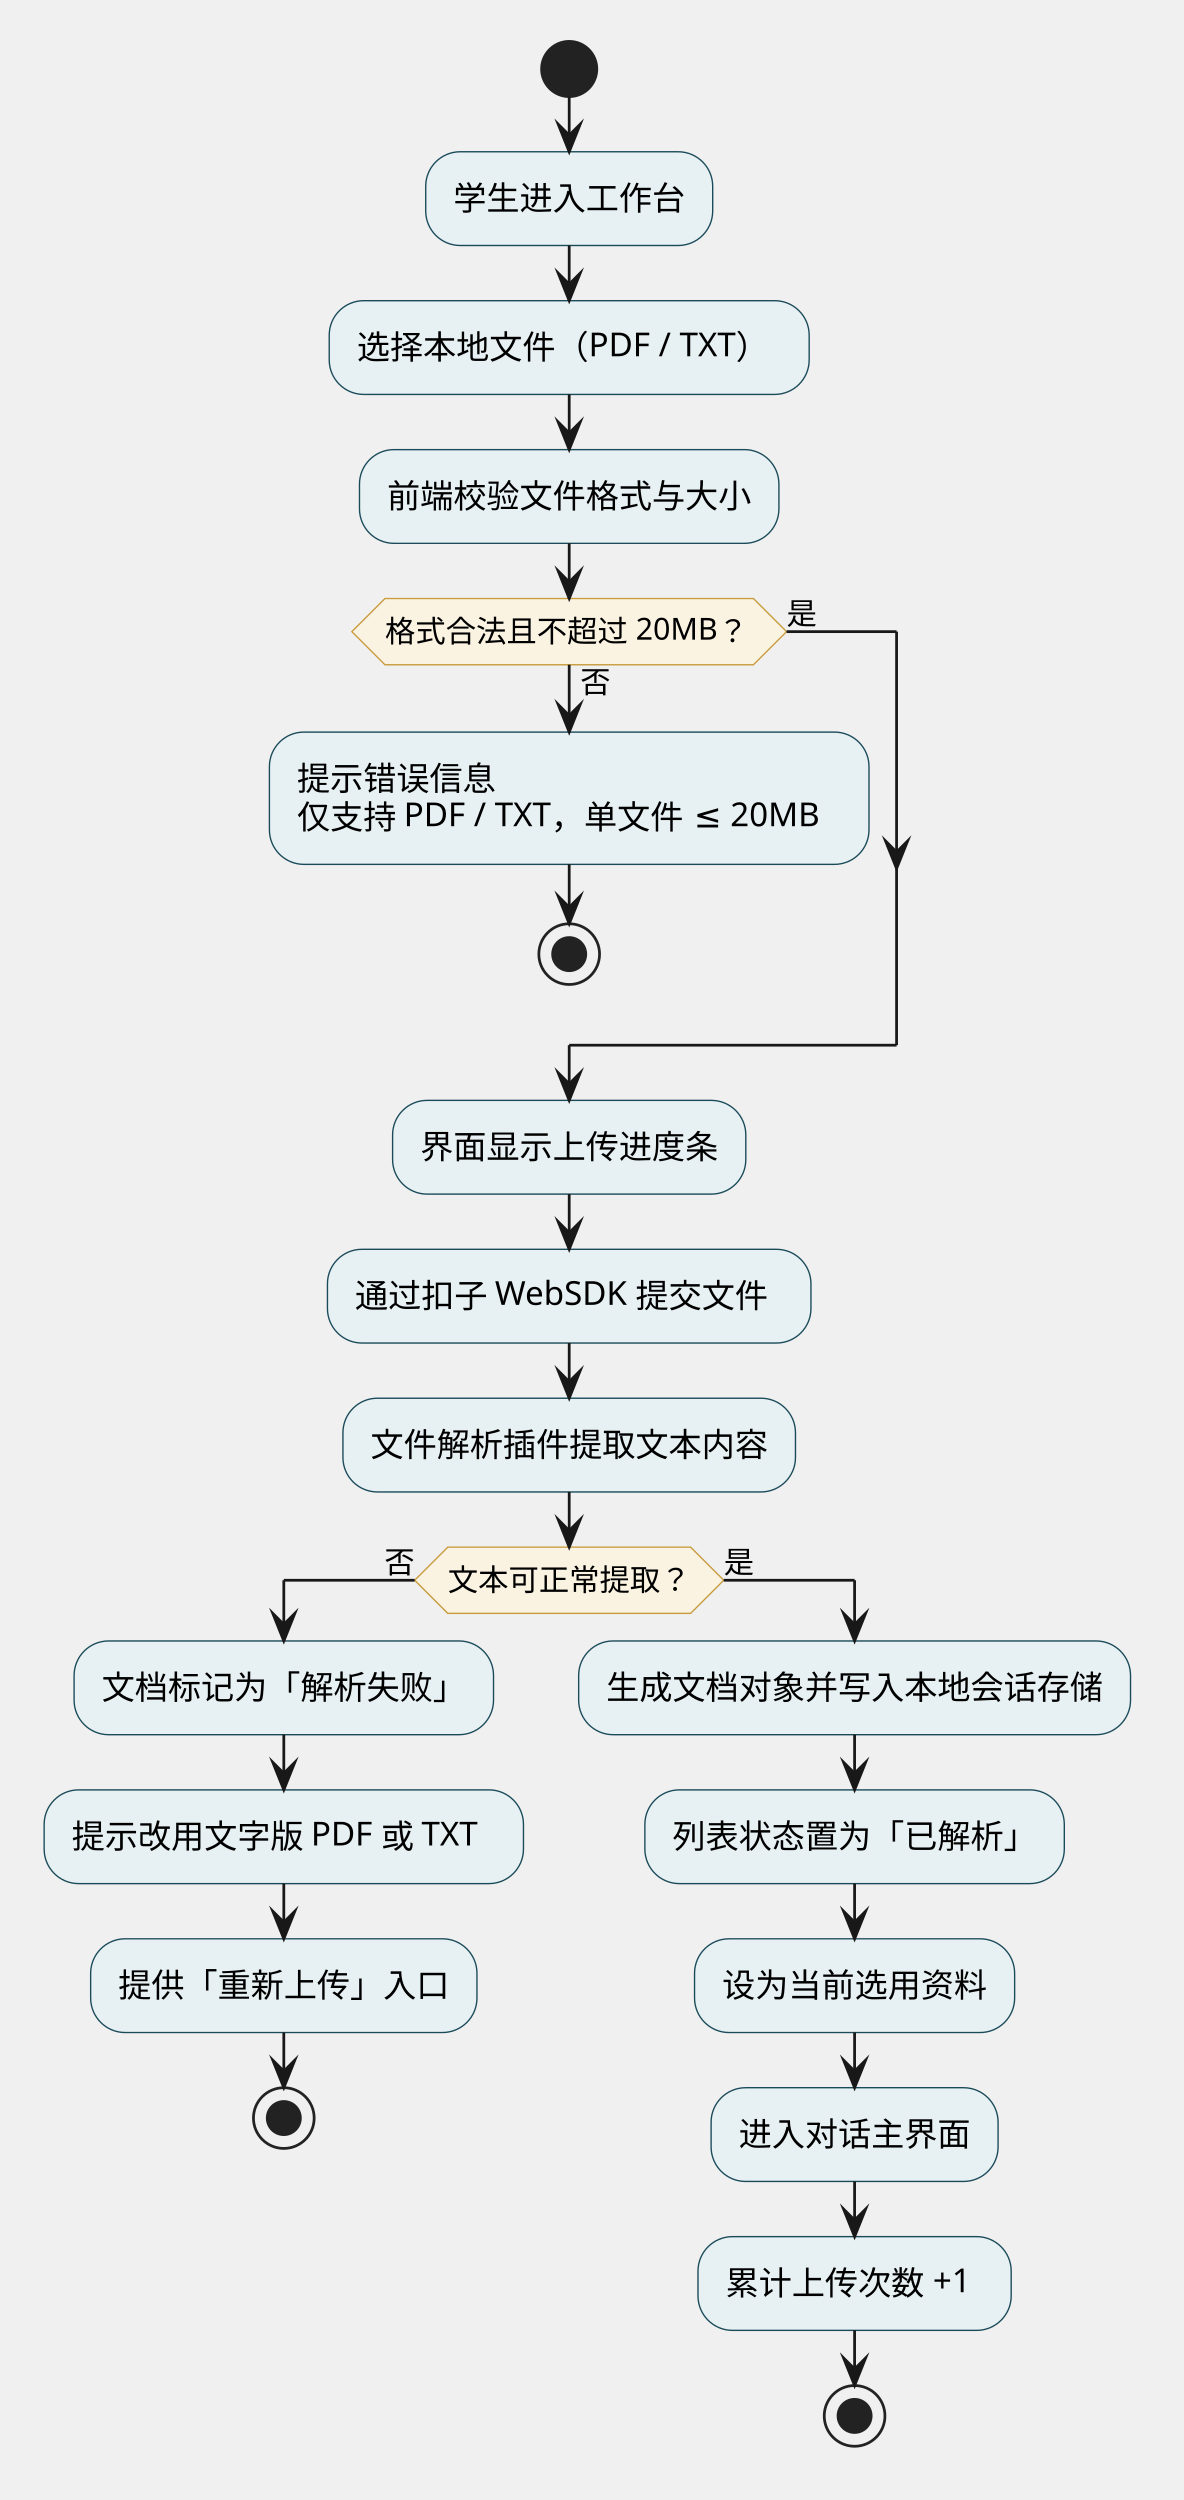
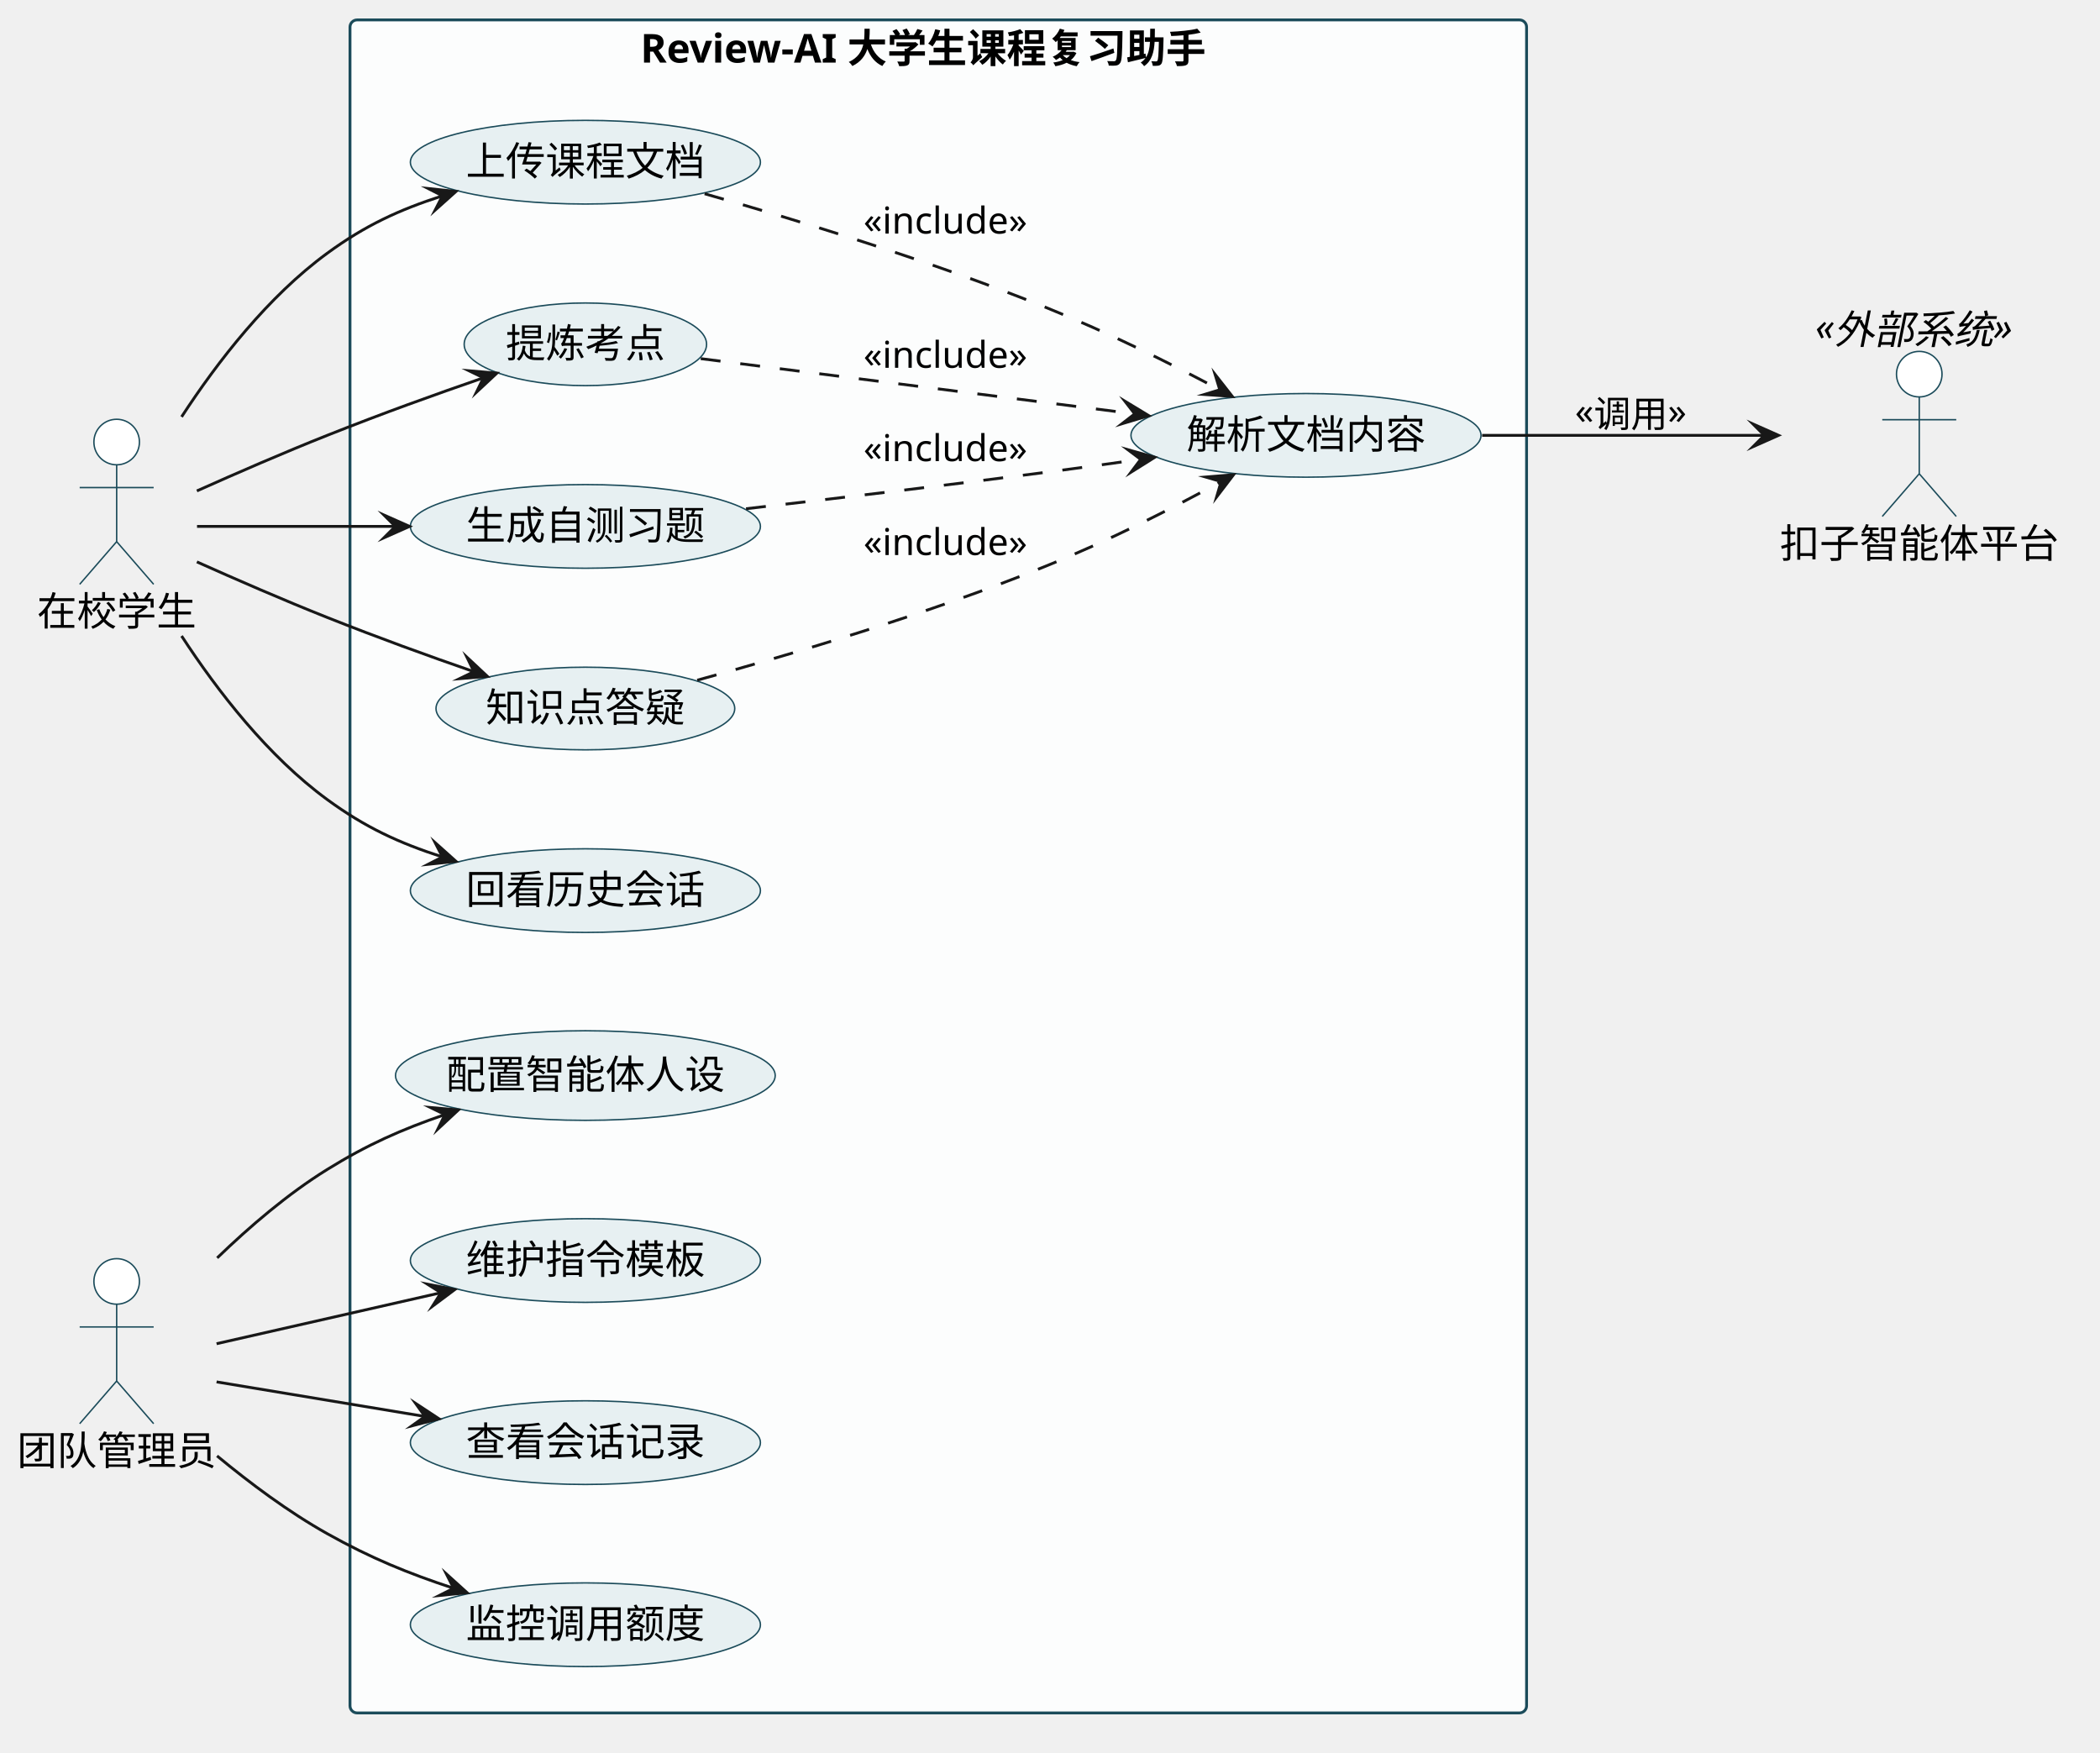
- <svg xmlns="http://www.w3.org/2000/svg" version="1.1" data-diagram-type="ACTIVITY" style="width:429px;height:906px;background:#FFFFFF;" width="429px" height="906px" viewBox="0 0 429 906" zoomAndPan="magnify" preserveAspectRatio="none" contentStyleType="text/css">
+ <svg xmlns="http://www.w3.org/2000/svg" version="1.1" data-diagram-type="DESCRIPTION" style="width:738px;height:616px;background:#FFFFFF;" width="738px" height="616px" viewBox="0 0 738 616" zoomAndPan="magnify" preserveAspectRatio="none" contentStyleType="text/css">
  <defs />
  <g font-family="sans-serif" lengthAdjust="spacing">
-     <ellipse cx="206.278" cy="25" rx="10" ry="10" fill="#222" style="stroke:#222;stroke-width:1;" />
-     <rect x="154.278" y="55" width="104.001" height="33.969" fill="#E7F0F2" style="stroke:#1B4B5A;stroke-width:0.5;" rx="12.5" ry="12.5" />
-     <text x="164.278" y="76.139" fill="#000" font-size="12" textLength="84.001" font-family="'Microsoft YaHei'">学生进入工作台</text>
-     <rect x="119.312" y="108.969" width="173.932" height="33.969" fill="#E7F0F2" style="stroke:#1B4B5A;stroke-width:0.5;" rx="12.5" ry="12.5" />
-     <text x="129.312" y="130.107" fill="#000" font-size="12" textLength="153.932" font-family="'Microsoft YaHei'">选择本地文件（PDF / TXT）</text>
-     <rect x="130.278" y="162.938" width="152.001" height="33.969" fill="#E7F0F2" style="stroke:#1B4B5A;stroke-width:0.5;" rx="12.5" ry="12.5" />
-     <text x="140.278" y="184.076" fill="#000" font-size="12" textLength="132.001" font-family="'Microsoft YaHei'">前端校验文件格式与大小</text>
-     <rect x="97.635" y="265.309" width="217.286" height="47.938" fill="#E7F0F2" style="stroke:#1B4B5A;stroke-width:0.5;" rx="12.5" ry="12.5" />
-     <text x="107.635" y="286.447" fill="#000" font-size="12" textLength="72.001" font-family="'Microsoft YaHei'">提示错误信息</text>
-     <text x="107.635" y="300.416" fill="#000" font-size="12" textLength="197.286" font-family="'Microsoft YaHei'">仅支持 PDF / TXT，单文件 ≤ 20MB</text>
-     <ellipse cx="206.278" cy="345.777" rx="11" ry="11" fill="none" style="stroke:#222;stroke-width:1;" />
-     <ellipse cx="206.278" cy="345.777" rx="6" ry="6" fill="#222" style="stroke:#222;stroke-width:1;" />
-     <polygon points="139.513,216.906,273.043,216.906,285.043,228.906,273.043,240.906,139.513,240.906,127.513,228.906,139.513,216.906" fill="#FAF3E2" style="stroke:#C89B3C;stroke-width:0.5;stroke-linejoin:miter;stroke-miterlimit:10;" />
-     <text x="210.278" y="251.117" fill="#000" font-size="11" font-family="'Microsoft YaHei'">否</text>
-     <text x="139.513" y="232.714" fill="#000" font-size="11" textLength="133.53" font-family="'Microsoft YaHei'">格式合法且不超过 20MB？</text>
-     <text x="285.043" y="226.312" fill="#000" font-size="11" font-family="'Microsoft YaHei'">是</text>
-     <rect x="142.278" y="398.777" width="128.001" height="33.969" fill="#E7F0F2" style="stroke:#1B4B5A;stroke-width:0.5;" rx="12.5" ry="12.5" />
-     <text x="152.278" y="419.916" fill="#000" font-size="12" textLength="108.001" font-family="'Microsoft YaHei'">界面显示上传进度条</text>
-     <rect x="118.668" y="452.746" width="175.221" height="33.969" fill="#E7F0F2" style="stroke:#1B4B5A;stroke-width:0.5;" rx="12.5" ry="12.5" />
-     <text x="128.668" y="473.885" fill="#000" font-size="12" textLength="155.221" font-family="'Microsoft YaHei'">通过扣子 WebSDK 提交文件</text>
-     <rect x="124.278" y="506.715" width="164.001" height="33.969" fill="#E7F0F2" style="stroke:#1B4B5A;stroke-width:0.5;" rx="12.5" ry="12.5" />
-     <text x="134.278" y="527.854" fill="#000" font-size="12" textLength="144.001" font-family="'Microsoft YaHei'">文件解析插件提取文本内容</text>
-     <polygon points="162.279,560.684,250.278,560.684,262.278,572.684,250.278,584.684,162.279,584.684,150.279,572.684,162.279,560.684" fill="#FAF3E2" style="stroke:#C89B3C;stroke-width:0.5;stroke-linejoin:miter;stroke-miterlimit:10;" />
-     <text x="162.279" y="576.492" fill="#000" font-size="11" textLength="87.999" font-family="'Microsoft YaHei'">文本可正常提取？</text>
-     <text x="139.279" y="570.089" fill="#000" font-size="11" font-family="'Microsoft YaHei'">否</text>
-     <text x="262.278" y="570.089" fill="#000" font-size="11" font-family="'Microsoft YaHei'">是</text>
-     <rect x="26.851" y="594.684" width="152.001" height="33.969" fill="#E7F0F2" style="stroke:#1B4B5A;stroke-width:0.5;" rx="12.5" ry="12.5" />
-     <text x="36.851" y="615.822" fill="#000" font-size="12" textLength="132.001" font-family="'Microsoft YaHei'">文档标记为「解析失败」</text>
-     <rect x="16" y="648.652" width="173.704" height="33.969" fill="#E7F0F2" style="stroke:#1B4B5A;stroke-width:0.5;" rx="12.5" ry="12.5" />
-     <text x="26" y="669.791" fill="#000" font-size="12" textLength="153.704" font-family="'Microsoft YaHei'">提示改用文字版 PDF 或 TXT</text>
-     <rect x="32.851" y="702.621" width="140.001" height="33.969" fill="#E7F0F2" style="stroke:#1B4B5A;stroke-width:0.5;" rx="12.5" ry="12.5" />
-     <text x="42.851" y="723.76" fill="#000" font-size="12" textLength="120.001" font-family="'Microsoft YaHei'">提供「重新上传」入口</text>
-     <ellipse cx="102.852" cy="767.59" rx="11" ry="11" fill="none" style="stroke:#222;stroke-width:1;" />
-     <ellipse cx="102.852" cy="767.59" rx="6" ry="6" fill="#222" style="stroke:#222;stroke-width:1;" />
-     <rect x="209.704" y="594.684" width="200.001" height="33.969" fill="#E7F0F2" style="stroke:#1B4B5A;stroke-width:0.5;" rx="12.5" ry="12.5" />
-     <text x="219.704" y="615.822" fill="#000" font-size="12" textLength="180.001" font-family="'Microsoft YaHei'">生成文档对象并写入本地会话存储</text>
-     <rect x="233.704" y="648.652" width="152.001" height="33.969" fill="#E7F0F2" style="stroke:#1B4B5A;stroke-width:0.5;" rx="12.5" ry="12.5" />
-     <text x="243.704" y="669.791" fill="#000" font-size="12" textLength="132.001" font-family="'Microsoft YaHei'">列表状态置为「已解析」</text>
-     <rect x="251.704" y="702.621" width="116.001" height="33.969" fill="#E7F0F2" style="stroke:#1B4B5A;stroke-width:0.5;" rx="12.5" ry="12.5" />
-     <text x="261.704" y="723.76" fill="#000" font-size="12" textLength="96.001" font-family="'Microsoft YaHei'">设为当前选用资料</text>
-     <rect x="257.704" y="756.59" width="104.001" height="33.969" fill="#E7F0F2" style="stroke:#1B4B5A;stroke-width:0.5;" rx="12.5" ry="12.5" />
-     <text x="267.704" y="777.729" fill="#000" font-size="12" textLength="84.001" font-family="'Microsoft YaHei'">进入对话主界面</text>
-     <rect x="252.952" y="810.559" width="113.504" height="33.969" fill="#E7F0F2" style="stroke:#1B4B5A;stroke-width:0.5;" rx="12.5" ry="12.5" />
-     <text x="262.952" y="831.697" fill="#000" font-size="12" textLength="93.504" font-family="'Microsoft YaHei'">累计上传次数 +1</text>
-     <ellipse cx="309.705" cy="875.527" rx="11" ry="11" fill="none" style="stroke:#222;stroke-width:1;" />
-     <ellipse cx="309.705" cy="875.527" rx="6" ry="6" fill="#222" style="stroke:#222;stroke-width:1;" />
-     <line x1="206.278" y1="35" x2="206.278" y2="55" style="stroke:#181818;stroke-width:1;" />
-     <polygon points="202.278,45,206.278,55,210.278,45,206.278,49" fill="#181818" style="stroke:#181818;stroke-width:1;stroke-linejoin:miter;stroke-miterlimit:10;" />
-     <line x1="206.278" y1="88.969" x2="206.278" y2="108.969" style="stroke:#181818;stroke-width:1;" />
-     <polygon points="202.278,98.969,206.278,108.969,210.278,98.969,206.278,102.969" fill="#181818" style="stroke:#181818;stroke-width:1;stroke-linejoin:miter;stroke-miterlimit:10;" />
-     <line x1="206.278" y1="142.938" x2="206.278" y2="162.938" style="stroke:#181818;stroke-width:1;" />
-     <polygon points="202.278,152.938,206.278,162.938,210.278,152.938,206.278,156.938" fill="#181818" style="stroke:#181818;stroke-width:1;stroke-linejoin:miter;stroke-miterlimit:10;" />
-     <line x1="206.278" y1="313.246" x2="206.278" y2="334.777" style="stroke:#181818;stroke-width:1;" />
-     <polygon points="202.278,324.777,206.278,334.777,210.278,324.777,206.278,328.777" fill="#181818" style="stroke:#181818;stroke-width:1;stroke-linejoin:miter;stroke-miterlimit:10;" />
-     <line x1="206.278" y1="240.906" x2="206.278" y2="265.309" style="stroke:#181818;stroke-width:1;" />
-     <polygon points="202.278,255.309,206.278,265.309,210.278,255.309,206.278,259.309" fill="#181818" style="stroke:#181818;stroke-width:1;stroke-linejoin:miter;stroke-miterlimit:10;" />
-     <line x1="285.043" y1="228.906" x2="324.921" y2="228.906" style="stroke:#181818;stroke-width:1;" />
-     <polygon points="320.921,304.777,324.921,314.777,328.921,304.777,324.921,308.777" fill="#181818" style="stroke:#181818;stroke-width:1;stroke-linejoin:miter;stroke-miterlimit:10;" />
-     <line x1="324.921" y1="228.906" x2="324.921" y2="378.777" style="stroke:#181818;stroke-width:1;" />
-     <line x1="324.921" y1="378.777" x2="206.278" y2="378.777" style="stroke:#181818;stroke-width:1;" />
-     <line x1="206.278" y1="378.777" x2="206.278" y2="398.777" style="stroke:#181818;stroke-width:1;" />
-     <polygon points="202.278,388.777,206.278,398.777,210.278,388.777,206.278,392.777" fill="#181818" style="stroke:#181818;stroke-width:1;stroke-linejoin:miter;stroke-miterlimit:10;" />
-     <line x1="206.278" y1="196.906" x2="206.278" y2="216.906" style="stroke:#181818;stroke-width:1;" />
-     <polygon points="202.278,206.906,206.278,216.906,210.278,206.906,206.278,210.906" fill="#181818" style="stroke:#181818;stroke-width:1;stroke-linejoin:miter;stroke-miterlimit:10;" />
-     <line x1="206.278" y1="432.746" x2="206.278" y2="452.746" style="stroke:#181818;stroke-width:1;" />
-     <polygon points="202.278,442.746,206.278,452.746,210.278,442.746,206.278,446.746" fill="#181818" style="stroke:#181818;stroke-width:1;stroke-linejoin:miter;stroke-miterlimit:10;" />
-     <line x1="206.278" y1="486.715" x2="206.278" y2="506.715" style="stroke:#181818;stroke-width:1;" />
-     <polygon points="202.278,496.715,206.278,506.715,210.278,496.715,206.278,500.715" fill="#181818" style="stroke:#181818;stroke-width:1;stroke-linejoin:miter;stroke-miterlimit:10;" />
-     <line x1="102.852" y1="628.652" x2="102.852" y2="648.652" style="stroke:#181818;stroke-width:1;" />
-     <polygon points="98.852,638.652,102.852,648.652,106.852,638.652,102.852,642.652" fill="#181818" style="stroke:#181818;stroke-width:1;stroke-linejoin:miter;stroke-miterlimit:10;" />
-     <line x1="102.852" y1="682.621" x2="102.852" y2="702.621" style="stroke:#181818;stroke-width:1;" />
-     <polygon points="98.852,692.621,102.852,702.621,106.852,692.621,102.852,696.621" fill="#181818" style="stroke:#181818;stroke-width:1;stroke-linejoin:miter;stroke-miterlimit:10;" />
-     <line x1="102.852" y1="736.59" x2="102.852" y2="756.59" style="stroke:#181818;stroke-width:1;" />
-     <polygon points="98.852,746.59,102.852,756.59,106.852,746.59,102.852,750.59" fill="#181818" style="stroke:#181818;stroke-width:1;stroke-linejoin:miter;stroke-miterlimit:10;" />
-     <line x1="309.705" y1="628.652" x2="309.705" y2="648.652" style="stroke:#181818;stroke-width:1;" />
-     <polygon points="305.705,638.652,309.705,648.652,313.705,638.652,309.705,642.652" fill="#181818" style="stroke:#181818;stroke-width:1;stroke-linejoin:miter;stroke-miterlimit:10;" />
-     <line x1="309.705" y1="682.621" x2="309.705" y2="702.621" style="stroke:#181818;stroke-width:1;" />
-     <polygon points="305.705,692.621,309.705,702.621,313.705,692.621,309.705,696.621" fill="#181818" style="stroke:#181818;stroke-width:1;stroke-linejoin:miter;stroke-miterlimit:10;" />
-     <line x1="309.705" y1="736.59" x2="309.705" y2="756.59" style="stroke:#181818;stroke-width:1;" />
-     <polygon points="305.705,746.59,309.705,756.59,313.705,746.59,309.705,750.59" fill="#181818" style="stroke:#181818;stroke-width:1;stroke-linejoin:miter;stroke-miterlimit:10;" />
-     <line x1="309.705" y1="790.559" x2="309.705" y2="810.559" style="stroke:#181818;stroke-width:1;" />
-     <polygon points="305.705,800.559,309.705,810.559,313.705,800.559,309.705,804.559" fill="#181818" style="stroke:#181818;stroke-width:1;stroke-linejoin:miter;stroke-miterlimit:10;" />
-     <line x1="309.705" y1="844.527" x2="309.705" y2="864.527" style="stroke:#181818;stroke-width:1;" />
-     <polygon points="305.705,854.527,309.705,864.527,313.705,854.527,309.705,858.527" fill="#181818" style="stroke:#181818;stroke-width:1;stroke-linejoin:miter;stroke-miterlimit:10;" />
-     <line x1="150.279" y1="572.684" x2="102.852" y2="572.684" style="stroke:#181818;stroke-width:1;" />
-     <line x1="102.852" y1="572.684" x2="102.852" y2="594.684" style="stroke:#181818;stroke-width:1;" />
-     <polygon points="98.852,584.684,102.852,594.684,106.852,584.684,102.852,588.684" fill="#181818" style="stroke:#181818;stroke-width:1;stroke-linejoin:miter;stroke-miterlimit:10;" />
-     <line x1="262.278" y1="572.684" x2="309.705" y2="572.684" style="stroke:#181818;stroke-width:1;" />
-     <line x1="309.705" y1="572.684" x2="309.705" y2="594.684" style="stroke:#181818;stroke-width:1;" />
-     <polygon points="305.705,584.684,309.705,594.684,313.705,584.684,309.705,588.684" fill="#181818" style="stroke:#181818;stroke-width:1;stroke-linejoin:miter;stroke-miterlimit:10;" />
-     <line x1="206.278" y1="540.684" x2="206.278" y2="560.684" style="stroke:#181818;stroke-width:1;" />
-     <polygon points="202.278,550.684,206.278,560.684,210.278,550.684,206.278,554.684" fill="#181818" style="stroke:#181818;stroke-width:1;stroke-linejoin:miter;stroke-miterlimit:10;" />
+     <g class="cluster" data-qualified-name="Review-AI ........." id="ent0004" data-source-line="22">
+       <rect x="123" y="7" width="413.48" height="595" fill="#FCFDFD" style="stroke:#1B4B5A;stroke-width:1;" rx="2.5" ry="2.5" />
+       <text x="225.062" y="21.995" fill="#000" font-size="14" textLength="209.357" font-weight="700" font-family="'Microsoft YaHei'">Review-AI 大学生课程复习助手</text>
+     </g>
+     <g class="entity" data-qualified-name="Review-AI ..........UC1" id="ent0005" data-source-line="23">
+       <ellipse cx="205.724" cy="57.003" rx="61.514" ry="14.703" fill="#E7F0F2" style="stroke:#1B4B5A;stroke-width:0.5;" />
+       <text x="163.724" y="61.651" fill="#000" font-size="14" textLength="84" font-family="'Microsoft YaHei'">上传课程文档</text>
+     </g>
+     <g class="entity" data-qualified-name="Review-AI ..........UC1a" id="ent0006" data-source-line="24">
+       <ellipse cx="458.964" cy="153.003" rx="61.514" ry="14.703" fill="#E7F0F2" style="stroke:#1B4B5A;stroke-width:0.5;" />
+       <text x="416.964" y="157.651" fill="#000" font-size="14" textLength="84" font-family="'Microsoft YaHei'">解析文档内容</text>
+     </g>
+     <g class="entity" data-qualified-name="Review-AI ..........UC2" id="ent0007" data-source-line="25">
+       <ellipse cx="205.718" cy="121.004" rx="42.598" ry="14.524" fill="#E7F0F2" style="stroke:#1B4B5A;stroke-width:0.5;" />
+       <text x="177.718" y="125.652" fill="#000" font-size="14" textLength="56" font-family="'Microsoft YaHei'">提炼考点</text>
+     </g>
+     <g class="entity" data-qualified-name="Review-AI ..........UC3" id="ent0008" data-source-line="26">
+       <ellipse cx="205.724" cy="185.003" rx="61.514" ry="14.703" fill="#E7F0F2" style="stroke:#1B4B5A;stroke-width:0.5;" />
+       <text x="163.724" y="189.651" fill="#000" font-size="14" textLength="84" font-family="'Microsoft YaHei'">生成自测习题</text>
+     </g>
+     <g class="entity" data-qualified-name="Review-AI ..........UC4" id="ent0009" data-source-line="27">
+       <ellipse cx="205.717" cy="249.004" rx="52.497" ry="14.524" fill="#E7F0F2" style="stroke:#1B4B5A;stroke-width:0.5;" />
+       <text x="170.717" y="253.652" fill="#000" font-size="14" textLength="70" font-family="'Microsoft YaHei'">知识点答疑</text>
+     </g>
+     <g class="entity" data-qualified-name="Review-AI ..........UC5" id="ent0010" data-source-line="28">
+       <ellipse cx="205.724" cy="313.003" rx="61.514" ry="14.703" fill="#E7F0F2" style="stroke:#1B4B5A;stroke-width:0.5;" />
+       <text x="163.724" y="317.651" fill="#000" font-size="14" textLength="84" font-family="'Microsoft YaHei'">回看历史会话</text>
+     </g>
+     <g class="entity" data-qualified-name="Review-AI ..........UC6" id="ent0011" data-source-line="29">
+       <ellipse cx="205.715" cy="377.995" rx="66.725" ry="15.745" fill="#E7F0F2" style="stroke:#1B4B5A;stroke-width:0.5;" />
+       <text x="156.715" y="382.643" fill="#000" font-size="14" textLength="98" font-family="'Microsoft YaHei'">配置智能体人设</text>
+     </g>
+     <g class="entity" data-qualified-name="Review-AI ..........UC7" id="ent0012" data-source-line="30">
+       <ellipse cx="205.724" cy="443.003" rx="61.514" ry="14.703" fill="#E7F0F2" style="stroke:#1B4B5A;stroke-width:0.5;" />
+       <text x="163.724" y="447.651" fill="#000" font-size="14" textLength="84" font-family="'Microsoft YaHei'">维护指令模板</text>
+     </g>
+     <g class="entity" data-qualified-name="Review-AI ..........UC8" id="ent0013" data-source-line="31">
+       <ellipse cx="205.724" cy="507.003" rx="61.514" ry="14.703" fill="#E7F0F2" style="stroke:#1B4B5A;stroke-width:0.5;" />
+       <text x="163.724" y="511.651" fill="#000" font-size="14" textLength="84" font-family="'Microsoft YaHei'">查看会话记录</text>
+     </g>
+     <g class="entity" data-qualified-name="Review-AI ..........UC9" id="ent0014" data-source-line="32">
+       <ellipse cx="205.724" cy="571.003" rx="61.514" ry="14.703" fill="#E7F0F2" style="stroke:#1B4B5A;stroke-width:0.5;" />
+       <text x="163.724" y="575.651" fill="#000" font-size="14" textLength="84" font-family="'Microsoft YaHei'">监控调用额度</text>
+     </g>
+     <g class="entity" data-qualified-name="student" id="ent0001" data-source-line="18">
+       <ellipse cx="41" cy="155.35" rx="8" ry="8" fill="#FFF" style="stroke:#1B4B5A;stroke-width:0.5;" />
+       <path d="M41,163.35 L41,190.35 M28,171.35 L54,171.35 M41,190.35 L28,205.35 M41,190.35 L54,205.35" style="stroke:#1B4B5A;stroke-width:0.5;" fill="none" />
+       <text x="13" y="219.845" fill="#000" font-size="14" textLength="56" font-family="'Microsoft YaHei'">在校学生</text>
+     </g>
+     <g class="entity" data-qualified-name="admin" id="ent0002" data-source-line="19">
+       <ellipse cx="41" cy="450.35" rx="8" ry="8" fill="#FFF" style="stroke:#1B4B5A;stroke-width:0.5;" />
+       <path d="M41,458.35 L41,485.35 M28,466.35 L54,466.35 M41,485.35 L28,500.35 M41,485.35 L54,500.35" style="stroke:#1B4B5A;stroke-width:0.5;" fill="none" />
+       <text x="6" y="514.845" fill="#000" font-size="14" textLength="70" font-family="'Microsoft YaHei'">团队管理员</text>
+     </g>
+     <g class="entity" data-qualified-name="coze" id="ent0003" data-source-line="20">
+       <ellipse cx="674.48" cy="131.497" rx="8" ry="8" fill="#FFF" style="stroke:#1B4B5A;stroke-width:0.5;" />
+       <path d="M674.48,139.497 L674.48,166.497 M661.48,147.497 L687.48,147.497 M674.48,166.497 L661.48,181.497 M674.48,166.497 L687.48,181.497" style="stroke:#1B4B5A;stroke-width:0.5;" fill="none" />
+       <text x="625.48" y="195.992" fill="#000" font-size="14" textLength="98" font-family="'Microsoft YaHei'">扣子智能体平台</text>
+       <text x="637.914" y="119.695" fill="#000" font-size="14" textLength="73.131" font-style="italic" font-family="'Microsoft YaHei'">«外部系统»</text>
+     </g>
+     <g class="link" data-entity-1="ent0001" data-entity-2="ent0005" id="lnk15" data-source-line="35" data-link-type="dependency">
+       <path d="M63.81,146.5 C76.55,126.96 94.21,104.21 115,89 C128.35,79.23 140.201,73.754 155.491,68.824" style="stroke:#181818;stroke-width:1;" fill="none" id="student-to-UC1" />
+       <polygon points="160.25,67.29,150.457,66.245,155.491,68.824,152.912,73.859,160.25,67.29" fill="#181818" style="stroke:#181818;stroke-width:1;stroke-linejoin:miter;stroke-miterlimit:10;" />
+     </g>
+     <g class="link" data-entity-1="ent0001" data-entity-2="ent0007" id="lnk16" data-source-line="36" data-link-type="dependency">
+       <path d="M69.19,172.53 C82.84,166.42 99.69,159.08 115,153 C134.68,145.19 152.384,138.823 169.894,132.773" style="stroke:#181818;stroke-width:1;" fill="none" id="student-to-UC2" />
+       <polygon points="174.62,131.14,164.807,130.298,169.894,132.773,167.42,137.86,174.62,131.14" fill="#181818" style="stroke:#181818;stroke-width:1;stroke-linejoin:miter;stroke-miterlimit:10;" />
+     </g>
+     <g class="link" data-entity-1="ent0001" data-entity-2="ent0008" id="lnk17" data-source-line="37" data-link-type="dependency">
+       <path d="M69.24,185 C89.59,185 113.22,185 138.93,185" style="stroke:#181818;stroke-width:1;" fill="none" id="student-to-UC3" />
+       <polygon points="143.93,185,134.93,181,138.93,185,134.93,189,143.93,185" fill="#181818" style="stroke:#181818;stroke-width:1;stroke-linejoin:miter;stroke-miterlimit:10;" />
+     </g>
+     <g class="link" data-entity-1="ent0001" data-entity-2="ent0009" id="lnk18" data-source-line="38" data-link-type="dependency">
+       <path d="M69.19,197.47 C82.84,203.58 99.69,210.92 115,217 C133.45,224.32 149.586,230.171 166.556,236.061" style="stroke:#181818;stroke-width:1;" fill="none" id="student-to-UC4" />
+       <polygon points="171.28,237.7,164.089,230.97,166.556,236.061,161.466,238.528,171.28,237.7" fill="#181818" style="stroke:#181818;stroke-width:1;stroke-linejoin:miter;stroke-miterlimit:10;" />
+     </g>
+     <g class="link" data-entity-1="ent0001" data-entity-2="ent0010" id="lnk19" data-source-line="39" data-link-type="dependency">
+       <path d="M63.81,223.5 C76.55,243.04 94.21,265.79 115,281 C128.35,290.77 140.201,296.246 155.491,301.176" style="stroke:#181818;stroke-width:1;" fill="none" id="student-to-UC5" />
+       <polygon points="160.25,302.71,152.912,296.141,155.491,301.176,150.457,303.755,160.25,302.71" fill="#181818" style="stroke:#181818;stroke-width:1;stroke-linejoin:miter;stroke-miterlimit:10;" />
+     </g>
+     <g class="link" data-entity-1="ent0002" data-entity-2="ent0011" id="lnk20" data-source-line="41" data-link-type="dependency">
+       <path d="M76.33,442.09 C87.81,430.99 101.21,419.54 115,411 C129.11,402.26 141.151,396.933 156.361,391.713" style="stroke:#181818;stroke-width:1;" fill="none" id="admin-to-UC6" />
+       <polygon points="161.09,390.09,151.279,389.228,156.361,391.713,153.876,396.795,161.09,390.09" fill="#181818" style="stroke:#181818;stroke-width:1;stroke-linejoin:miter;stroke-miterlimit:10;" />
+     </g>
+     <g class="link" data-entity-1="ent0002" data-entity-2="ent0012" id="lnk21" data-source-line="42" data-link-type="dependency">
+       <path d="M76.11,472.24 C100.44,466.71 128.504,460.327 154.964,454.317" style="stroke:#181818;stroke-width:1;" fill="none" id="admin-to-UC7" />
+       <polygon points="159.84,453.21,150.178,451.303,154.964,454.317,151.95,459.104,159.84,453.21" fill="#181818" style="stroke:#181818;stroke-width:1;stroke-linejoin:miter;stroke-miterlimit:10;" />
+     </g>
+     <g class="link" data-entity-1="ent0002" data-entity-2="ent0013" id="lnk22" data-source-line="43" data-link-type="dependency">
+       <path d="M76.11,485.66 C98.76,489.42 123.947,493.602 149.347,497.812" style="stroke:#181818;stroke-width:1;" fill="none" id="admin-to-UC8" />
+       <polygon points="154.28,498.63,146.055,493.212,149.347,497.812,144.747,501.105,154.28,498.63" fill="#181818" style="stroke:#181818;stroke-width:1;stroke-linejoin:miter;stroke-miterlimit:10;" />
+     </g>
+     <g class="link" data-entity-1="ent0002" data-entity-2="ent0014" id="lnk23" data-source-line="44" data-link-type="dependency">
+       <path d="M76.28,511.67 C87.96,521.35 101.5,531.43 115,539 C130.29,547.58 143.55,552.98 159.41,558.19" style="stroke:#181818;stroke-width:1;" fill="none" id="admin-to-UC9" />
+       <polygon points="164.16,559.75,156.858,553.141,159.41,558.19,154.361,560.741,164.16,559.75" fill="#181818" style="stroke:#181818;stroke-width:1;stroke-linejoin:miter;stroke-miterlimit:10;" />
+     </g>
+     <g class="link" data-entity-1="ent0005" data-entity-2="ent0006" id="lnk24" data-source-line="46" data-link-type="dependency">
+       <path d="M247.63,68.09 C280.48,77.44 327.56,91.87 367.45,108 C390.23,117.21 410.744,127.464 428.664,136.984" style="stroke:#181818;stroke-width:1;stroke-dasharray:7,7;" fill="none" id="UC1-to-UC1a" />
+       <polygon points="433.08,139.33,427.009,131.575,428.664,136.984,423.255,138.64,433.08,139.33" fill="#181818" style="stroke:#181818;stroke-width:1;stroke-linejoin:miter;stroke-miterlimit:10;" />
+       <text x="303.45" y="82.077" fill="#000" font-size="13" textLength="63.007" font-family="'Microsoft YaHei'">«include»</text>
+     </g>
+     <g class="link" data-entity-1="ent0007" data-entity-2="ent0006" id="lnk25" data-source-line="47" data-link-type="dependency">
+       <path d="M246.26,126.04 C288.68,131.44 351.39,139.429 398.77,145.459" style="stroke:#181818;stroke-width:1;stroke-dasharray:7,7;" fill="none" id="UC2-to-UC1a" />
+       <polygon points="403.73,146.09,395.307,140.986,398.77,145.459,394.297,148.922,403.73,146.09" fill="#181818" style="stroke:#181818;stroke-width:1;stroke-linejoin:miter;stroke-miterlimit:10;" />
+       <text x="303.45" y="129.257" fill="#000" font-size="13" textLength="63.007" font-family="'Microsoft YaHei'">«include»</text>
+     </g>
+     <g class="link" data-entity-1="ent0008" data-entity-2="ent0006" id="lnk26" data-source-line="48" data-link-type="dependency">
+       <path d="M262.18,178.79 C293.18,175.23 332.49,170.58 367.45,166 C379.89,164.37 388.32,163.216 400.87,161.426" style="stroke:#181818;stroke-width:1;stroke-dasharray:7,7;" fill="none" id="UC3-to-UC1a" />
+       <polygon points="405.82,160.72,396.345,158.031,400.87,161.426,397.475,165.951,405.82,160.72" fill="#181818" style="stroke:#181818;stroke-width:1;stroke-linejoin:miter;stroke-miterlimit:10;" />
+       <text x="303.45" y="162.067" fill="#000" font-size="13" textLength="63.007" font-family="'Microsoft YaHei'">«include»</text>
+     </g>
+     <g class="link" data-entity-1="ent0009" data-entity-2="ent0006" id="lnk27" data-source-line="49" data-link-type="dependency">
+       <path d="M245.03,239.05 C278,230.02 326.57,215.61 367.45,199 C390.48,189.65 411.213,179.039 429.133,169.239" style="stroke:#181818;stroke-width:1;stroke-dasharray:7,7;" fill="none" id="UC4-to-UC1a" />
+       <polygon points="433.52,166.84,423.704,167.649,429.133,169.239,427.543,174.668,433.52,166.84" fill="#181818" style="stroke:#181818;stroke-width:1;stroke-linejoin:miter;stroke-miterlimit:10;" />
+       <text x="303.45" y="195.067" fill="#000" font-size="13" textLength="63.007" font-family="'Microsoft YaHei'">«include»</text>
+     </g>
+     <g class="link" data-entity-1="ent0006" data-entity-2="ent0003" id="lnk28" data-source-line="50" data-link-type="dependency">
+       <path d="M520.86,153 C553.9,153 589.16,153 620.04,153" style="stroke:#181818;stroke-width:1;" fill="none" id="UC1a-to-coze" />
+       <polygon points="625.04,153,616.04,149,620.04,153,616.04,157,625.04,153" fill="#181818" style="stroke:#181818;stroke-width:1;stroke-linejoin:miter;stroke-miterlimit:10;" />
+       <text x="553.48" y="149.067" fill="#000" font-size="13" textLength="41.907" font-family="'Microsoft YaHei'">«调用»</text>
+     </g>
  </g>
</svg>
